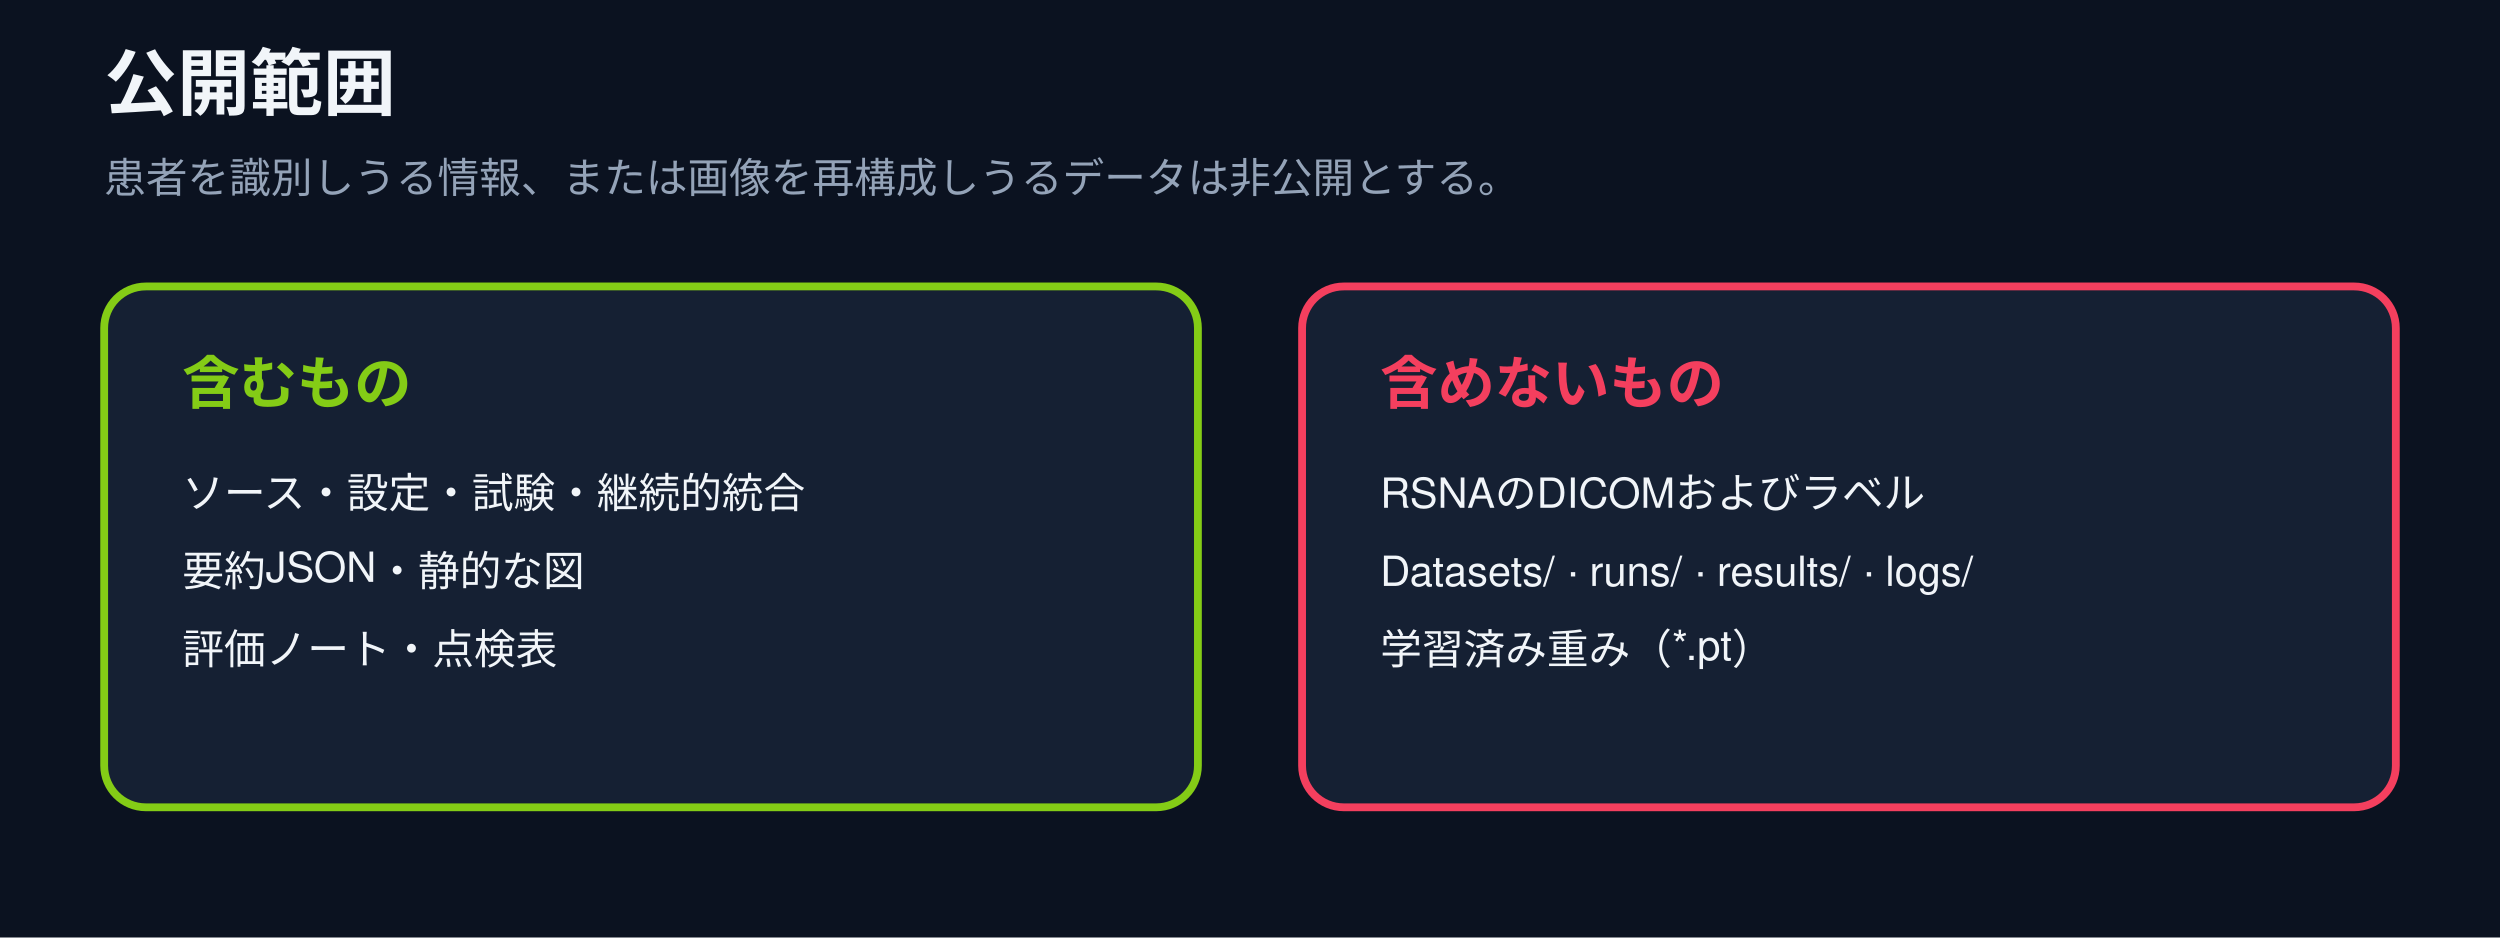
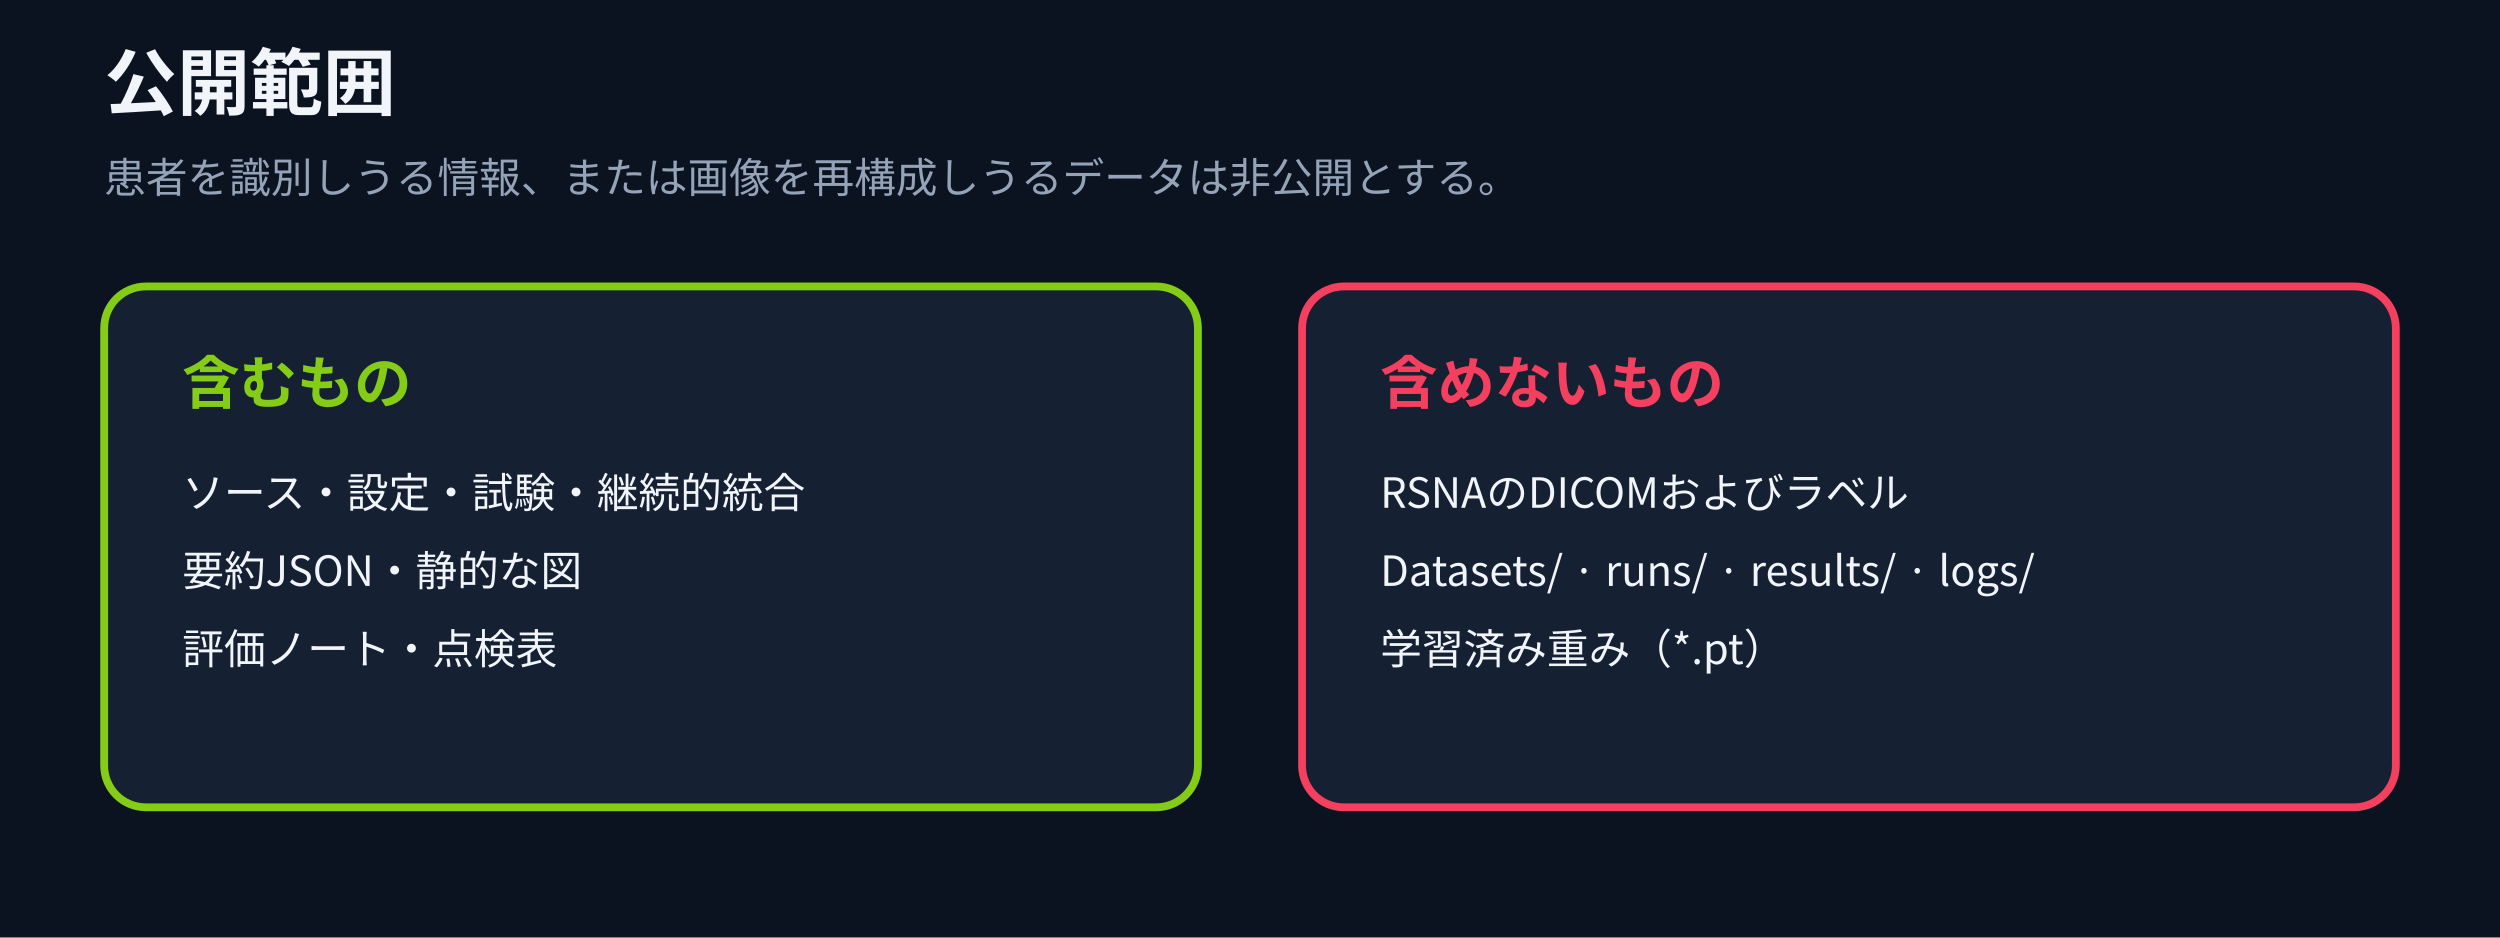
<svg xmlns="http://www.w3.org/2000/svg" viewBox="0 0 960 360" width="100%" preserveAspectRatio="xMidYMid meet" role="img" aria-labelledby="title desc">
  <rect width="960" height="360" fill="#0B1220" />
-   <g font-family="Helvetica, Arial, sans-serif">
+   <g font-family="'Hiragino Sans', 'Hiragino Kaku Gothic ProN', 'Noto Sans CJK JP', 'Yu Gothic', 'Helvetica Neue', Helvetica, Arial, sans-serif">
    <text x="40" y="42" fill="#F1F5F9" font-size="28" font-weight="700">公開範囲</text>
    <text x="40" y="74" fill="#94A3B8" font-size="16">患者を識別しうる情報、または画像を再構成しうるデータは非公開とする。</text>
    <rect x="40" y="110" rx="16" ry="16" width="420" height="200" fill="#152033" stroke="#84CC16" stroke-width="3" />
    <text x="70" y="155" fill="#84CC16" font-size="22" font-weight="700">含むもの</text>
    <text x="70" y="195" fill="#F1F5F9" font-size="16">ソース・設定・試験・継続的統合</text>
    <text x="70" y="225" fill="#F1F5F9" font-size="16">要約JSON・静的な図</text>
    <text x="70" y="255" fill="#F1F5F9" font-size="16">評価ノート・点検表</text>
    <rect x="500" y="110" rx="16" ry="16" width="420" height="200" fill="#152033" stroke="#F43F5E" stroke-width="3" />
    <text x="530" y="155" fill="#F43F5E" font-size="22" font-weight="700">含めないもの</text>
    <text x="530" y="195" fill="#F1F5F9" font-size="16">RSNAのDICOMおよびラベル</text>
    <text x="530" y="225" fill="#F1F5F9" font-size="16">Datasets/ · runs/ · results/ · logs/</text>
    <text x="530" y="255" fill="#F1F5F9" font-size="16">学習済み重み（*.pt）</text>
  </g>
</svg>
